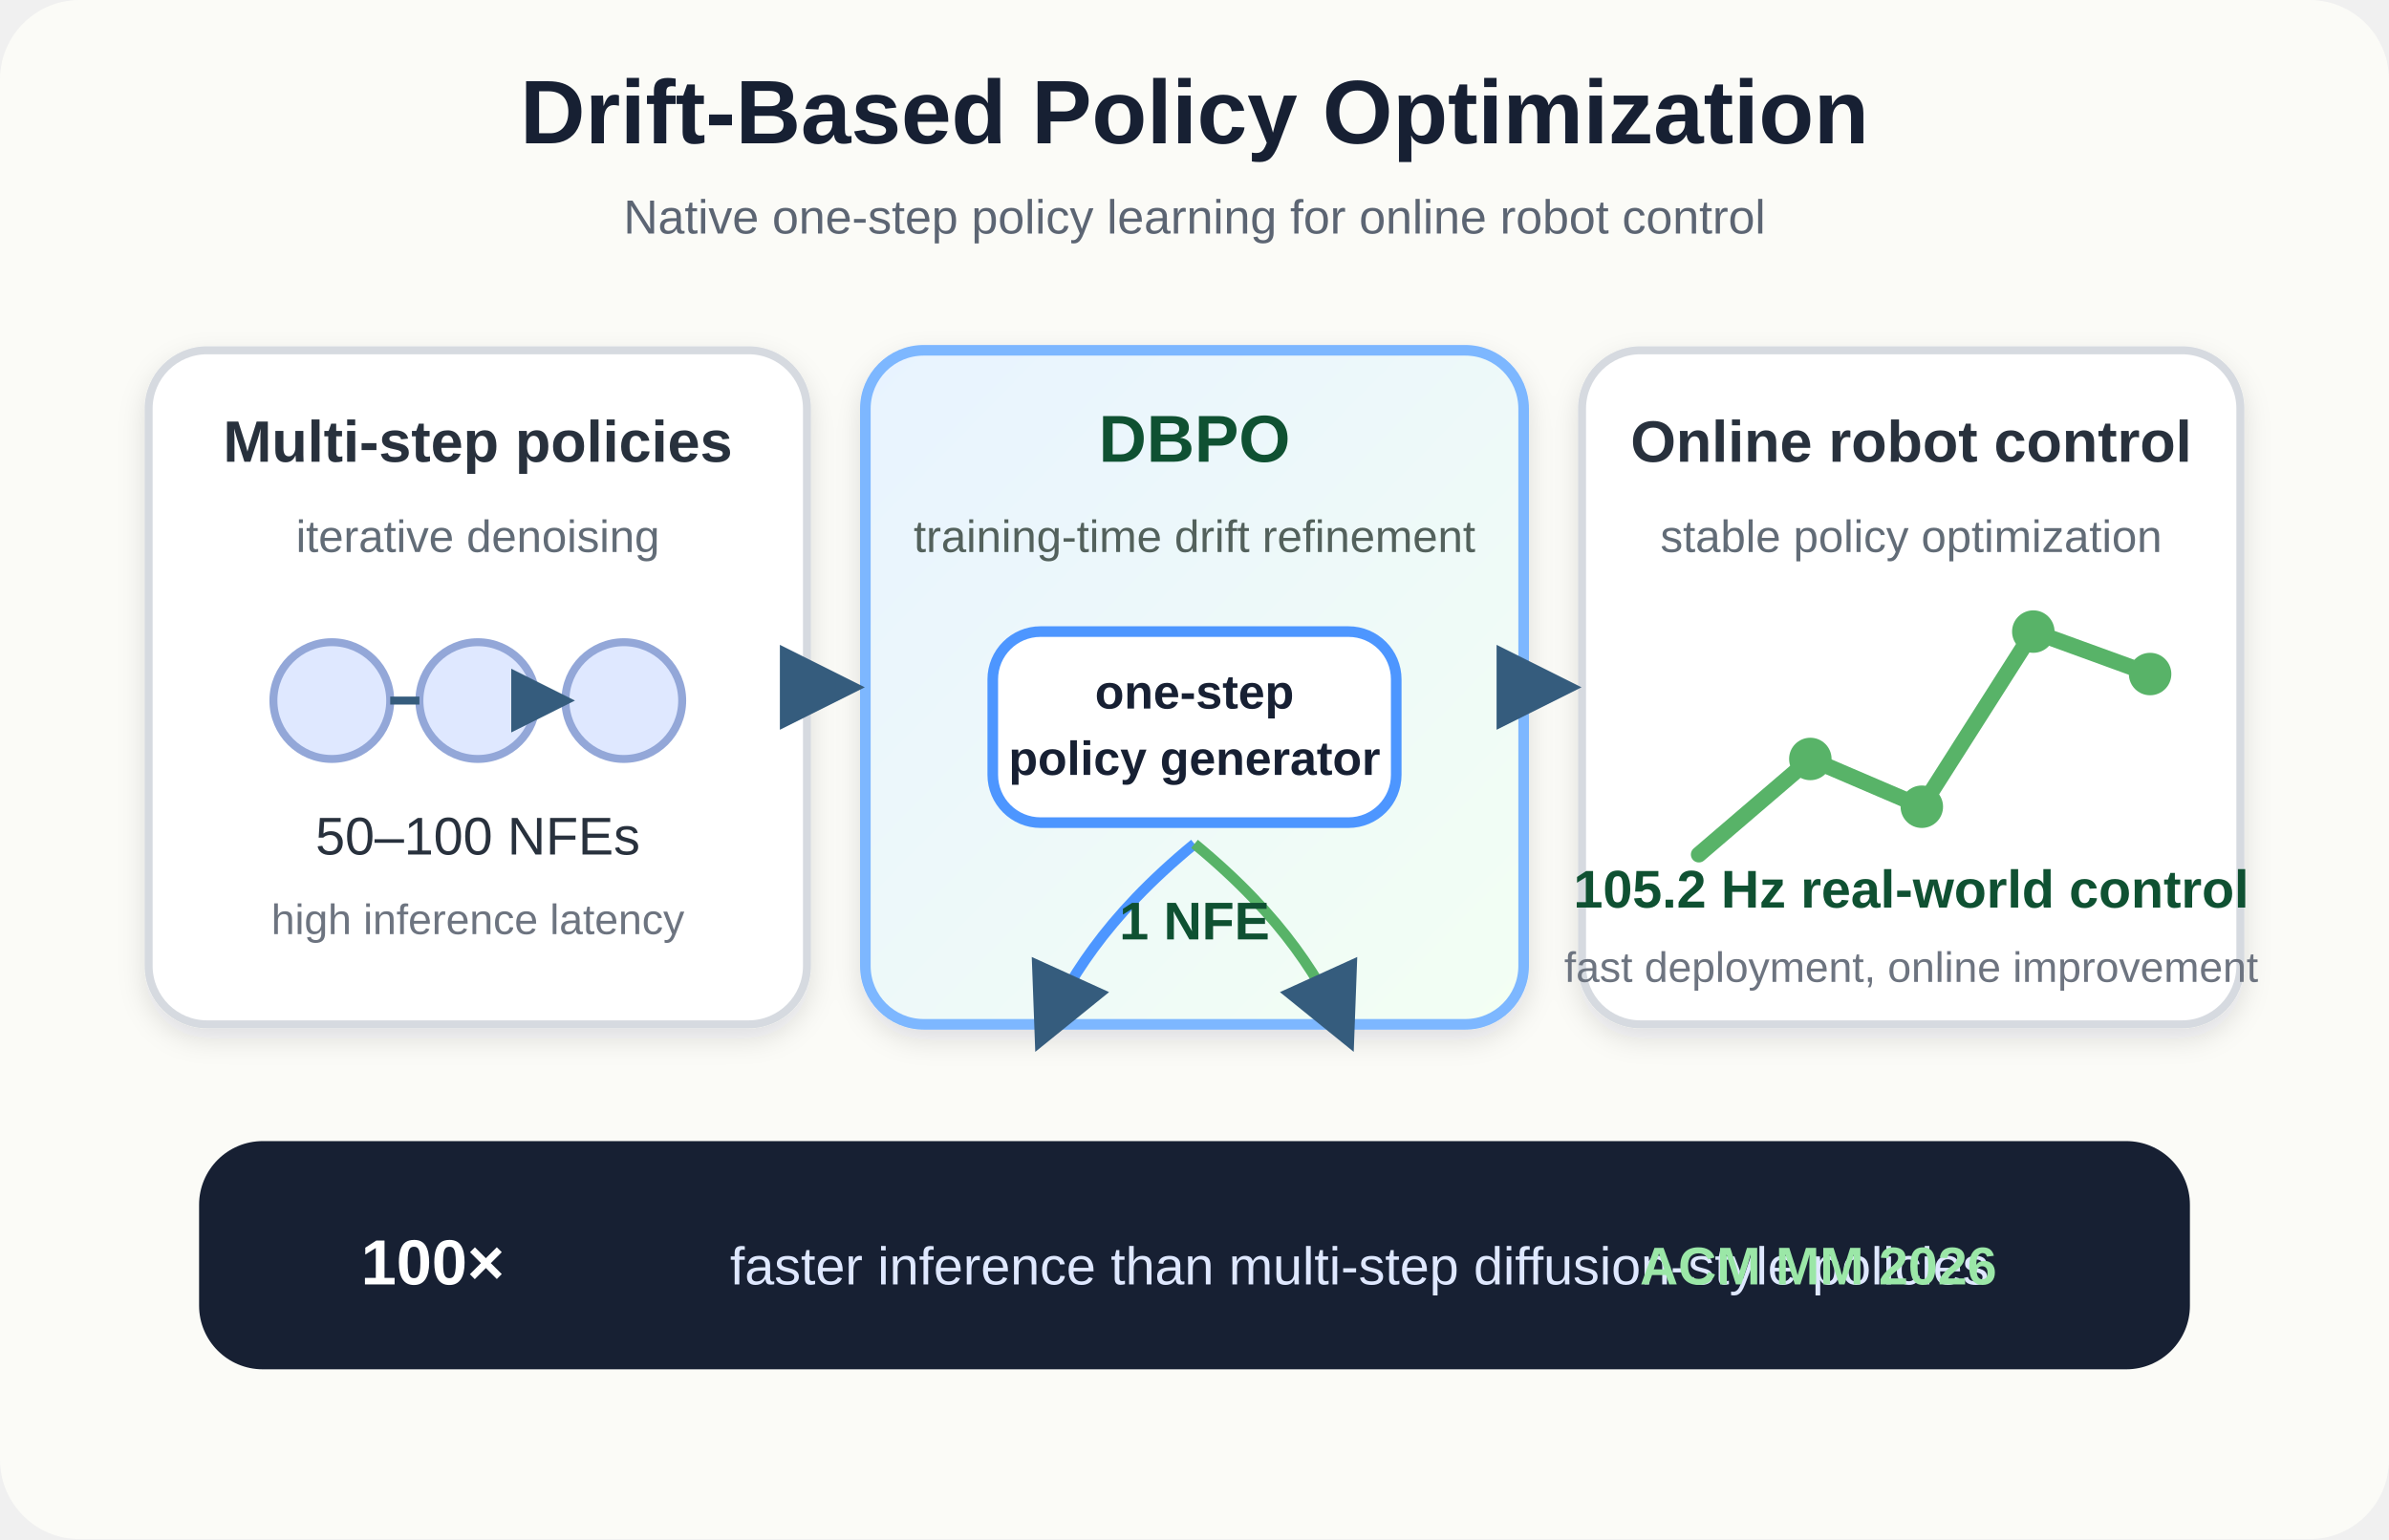
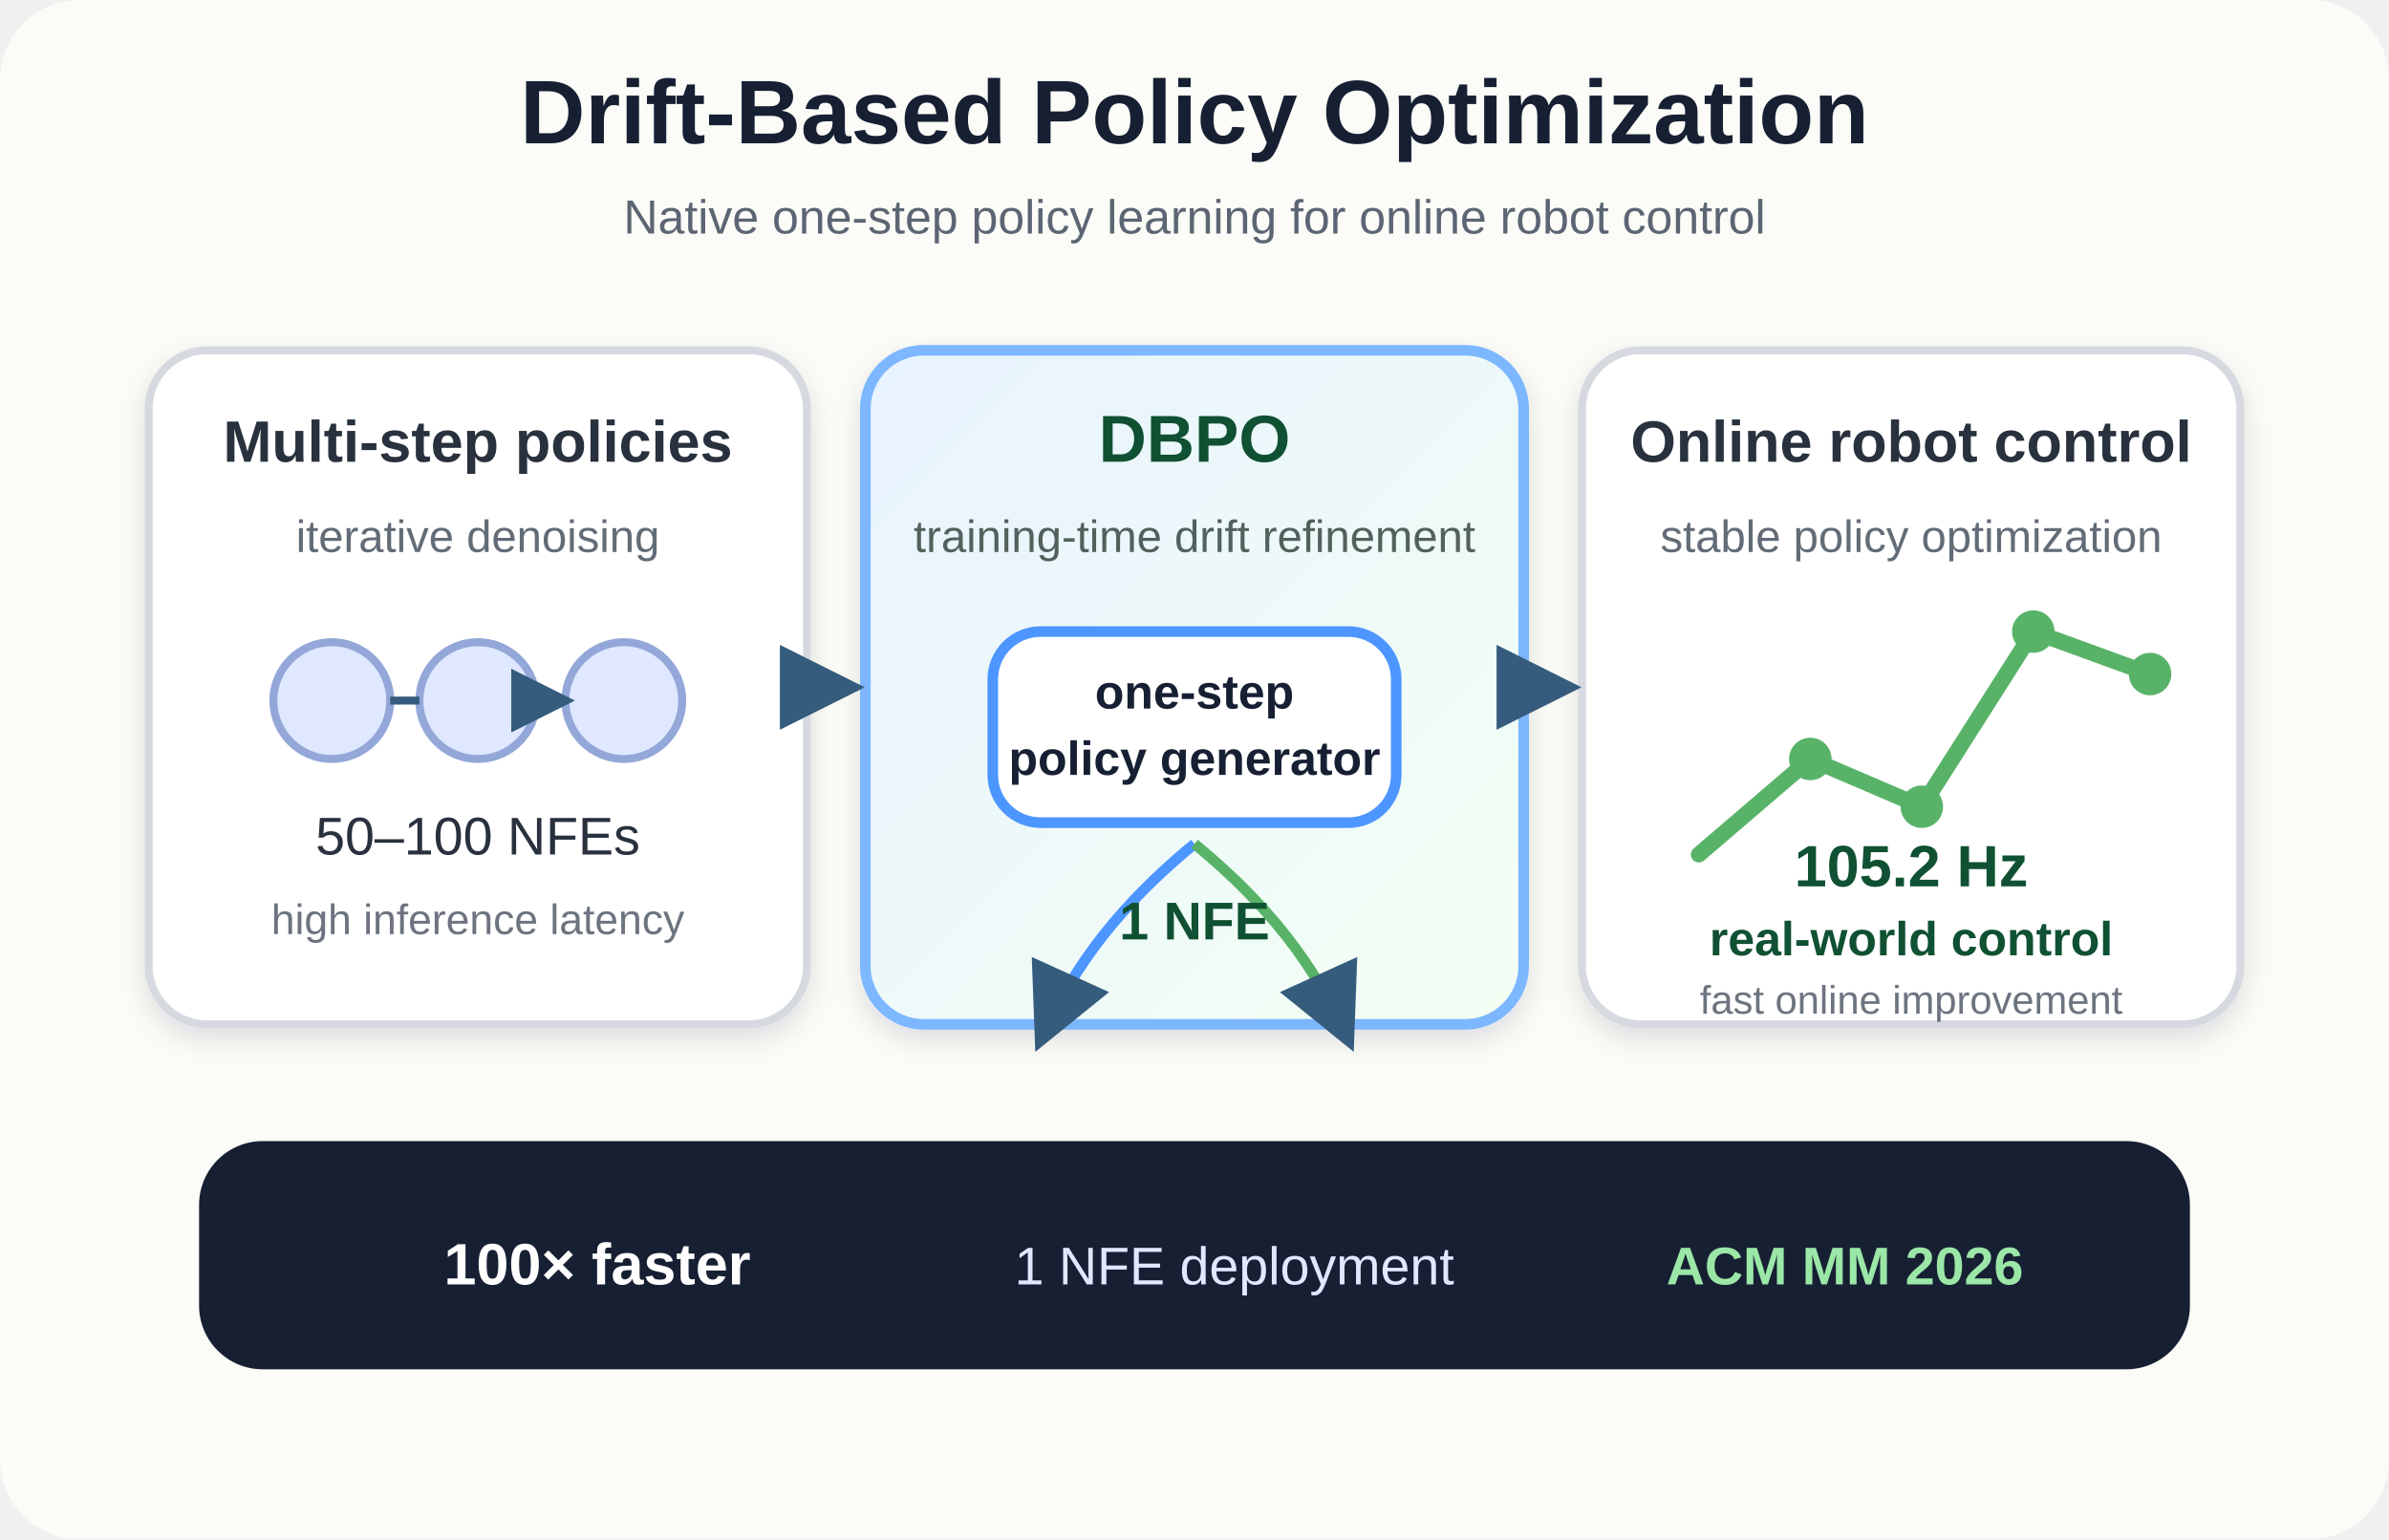
<svg xmlns="http://www.w3.org/2000/svg" viewBox="0 0 900 580" role="img" aria-labelledby="title desc">
  <defs>
    <marker id="arrow" viewBox="0 0 10 10" refX="8.5" refY="5" markerWidth="8" markerHeight="8" orient="auto-start-reverse">
      <path d="M 0 0 L 10 5 L 0 10 z" fill="#355C7D" />
    </marker>
    <linearGradient id="dbp" x1="0" y1="0" x2="1" y2="1">
      <stop offset="0%" stop-color="#e8f3ff" />
      <stop offset="100%" stop-color="#f3fff3" />
    </linearGradient>
    <filter id="shadow" x="-20%" y="-20%" width="140%" height="140%">
      <feDropShadow dx="0" dy="4" stdDeviation="5" flood-color="#12263a" flood-opacity="0.12" />
    </filter>
  </defs>
  <rect width="900" height="580" rx="30" fill="#fbfbf7" />
  <text x="450" y="54" text-anchor="middle" font-family="Arial, Helvetica, sans-serif" font-size="34" font-weight="700" fill="#172033">Drift-Based Policy Optimization</text>
  <text x="450" y="88" text-anchor="middle" font-family="Arial, Helvetica, sans-serif" font-size="18" fill="#5c6573">Native one-step policy learning for online robot control</text>
  <g filter="url(#shadow)">
    <rect x="56" y="132" width="248" height="254" rx="22" fill="#ffffff" stroke="#d6dae0" stroke-width="3" />
    <rect x="326" y="132" width="248" height="254" rx="22" fill="url(#dbp)" stroke="#7db7ff" stroke-width="4" />
    <rect x="596" y="132" width="248" height="254" rx="22" fill="#ffffff" stroke="#d6dae0" stroke-width="3" />
  </g>
  <text x="180" y="174" text-anchor="middle" font-family="Arial, Helvetica, sans-serif" font-size="22" font-weight="700" fill="#28313d">Multi-step policies</text>
  <text x="180" y="208" text-anchor="middle" font-family="Arial, Helvetica, sans-serif" font-size="17" fill="#626c77">iterative denoising</text>
  <circle cx="125" cy="264" r="22" fill="#dfe8ff" stroke="#93a7d8" stroke-width="3" />
  <circle cx="180" cy="264" r="22" fill="#dfe8ff" stroke="#93a7d8" stroke-width="3" />
  <circle cx="235" cy="264" r="22" fill="#dfe8ff" stroke="#93a7d8" stroke-width="3" />
  <path d="M 147 264 L 158 264 M 202 264 L 213 264" stroke="#355C7D" stroke-width="3" marker-end="url(#arrow)" />
  <text x="180" y="322" text-anchor="middle" font-family="Arial, Helvetica, sans-serif" font-size="20" fill="#28313d">50–100 NFEs</text>
  <text x="180" y="352" text-anchor="middle" font-family="Arial, Helvetica, sans-serif" font-size="16" fill="#6d7480">high inference latency</text>
  <text x="450" y="174" text-anchor="middle" font-family="Arial, Helvetica, sans-serif" font-size="25" font-weight="800" fill="#0f5132">DBPO</text>
  <text x="450" y="208" text-anchor="middle" font-family="Arial, Helvetica, sans-serif" font-size="17" fill="#53615c">training-time drift refinement</text>
  <rect x="374" y="238" width="152" height="72" rx="18" fill="#ffffff" stroke="#4d96ff" stroke-width="4" />
  <text x="450" y="267" text-anchor="middle" font-family="Arial, Helvetica, sans-serif" font-size="18" font-weight="700" fill="#172033">one-step</text>
  <text x="450" y="292" text-anchor="middle" font-family="Arial, Helvetica, sans-serif" font-size="18" font-weight="700" fill="#172033">policy generator</text>
  <path d="M 450 318 C 416 346 402 370 392 392" fill="none" stroke="#4d96ff" stroke-width="4" marker-end="url(#arrow)" />
  <path d="M 450 318 C 484 346 498 370 508 392" fill="none" stroke="#58b368" stroke-width="4" marker-end="url(#arrow)" />
  <text x="450" y="354" text-anchor="middle" font-family="Arial, Helvetica, sans-serif" font-size="20" font-weight="700" fill="#0f5132">1 NFE</text>
  <text x="720" y="174" text-anchor="middle" font-family="Arial, Helvetica, sans-serif" font-size="22" font-weight="700" fill="#28313d">Online robot control</text>
  <text x="720" y="208" text-anchor="middle" font-family="Arial, Helvetica, sans-serif" font-size="17" fill="#626c77">stable policy optimization</text>
  <polyline points="640,322 682,286 724,304 766,238 810,254" fill="none" stroke="#58b368" stroke-width="6" stroke-linecap="round" stroke-linejoin="round" />
  <circle cx="682" cy="286" r="8" fill="#58b368" />
  <circle cx="724" cy="304" r="8" fill="#58b368" />
  <circle cx="766" cy="238" r="8" fill="#58b368" />
  <circle cx="810" cy="254" r="8" fill="#58b368" />
-   <text x="720" y="342" text-anchor="middle" font-family="Arial, Helvetica, sans-serif" font-size="20" font-weight="700" fill="#0f5132">105.2 Hz real-world control</text>
-   <text x="720" y="370" text-anchor="middle" font-family="Arial, Helvetica, sans-serif" font-size="16" fill="#6d7480">fast deployment, online improvement</text>
+   <text x="720" y="334" text-anchor="middle" font-family="Arial, Helvetica, sans-serif" font-size="22" font-weight="700" fill="#0f5132">105.2 Hz</text>
+   <text x="720" y="360" text-anchor="middle" font-family="Arial, Helvetica, sans-serif" font-size="18" font-weight="700" fill="#0f5132">real-world control</text>
+   <text x="720" y="382" text-anchor="middle" font-family="Arial, Helvetica, sans-serif" font-size="15" fill="#6d7480">fast online improvement</text>
  <path d="M 306 259 L 321 259" stroke="#355C7D" stroke-width="4" marker-end="url(#arrow)" />
  <path d="M 576 259 L 591 259" stroke="#355C7D" stroke-width="4" marker-end="url(#arrow)" />
  <g transform="translate(75 430)">
    <rect x="0" y="0" width="750" height="86" rx="24" fill="#172033" />
-     <text x="88" y="54" text-anchor="middle" font-family="Arial, Helvetica, sans-serif" font-size="24" font-weight="800" fill="#ffffff">100×</text>
-     <text x="200" y="54" font-family="Arial, Helvetica, sans-serif" font-size="20" fill="#dfe8ff">faster inference than multi-step diffusion-style policies</text>
-     <text x="610" y="54" text-anchor="middle" font-family="Arial, Helvetica, sans-serif" font-size="20" font-weight="700" fill="#9be7a7">ACM MM 2026</text>
+     <text x="150" y="54" text-anchor="middle" font-family="Arial, Helvetica, sans-serif" font-size="22" font-weight="800" fill="#ffffff">100× faster</text>
+     <text x="390" y="54" text-anchor="middle" font-family="Arial, Helvetica, sans-serif" font-size="20" fill="#dfe8ff">1 NFE deployment</text>
+     <text x="620" y="54" text-anchor="middle" font-family="Arial, Helvetica, sans-serif" font-size="20" font-weight="700" fill="#9be7a7">ACM MM 2026</text>
  </g>
</svg>
